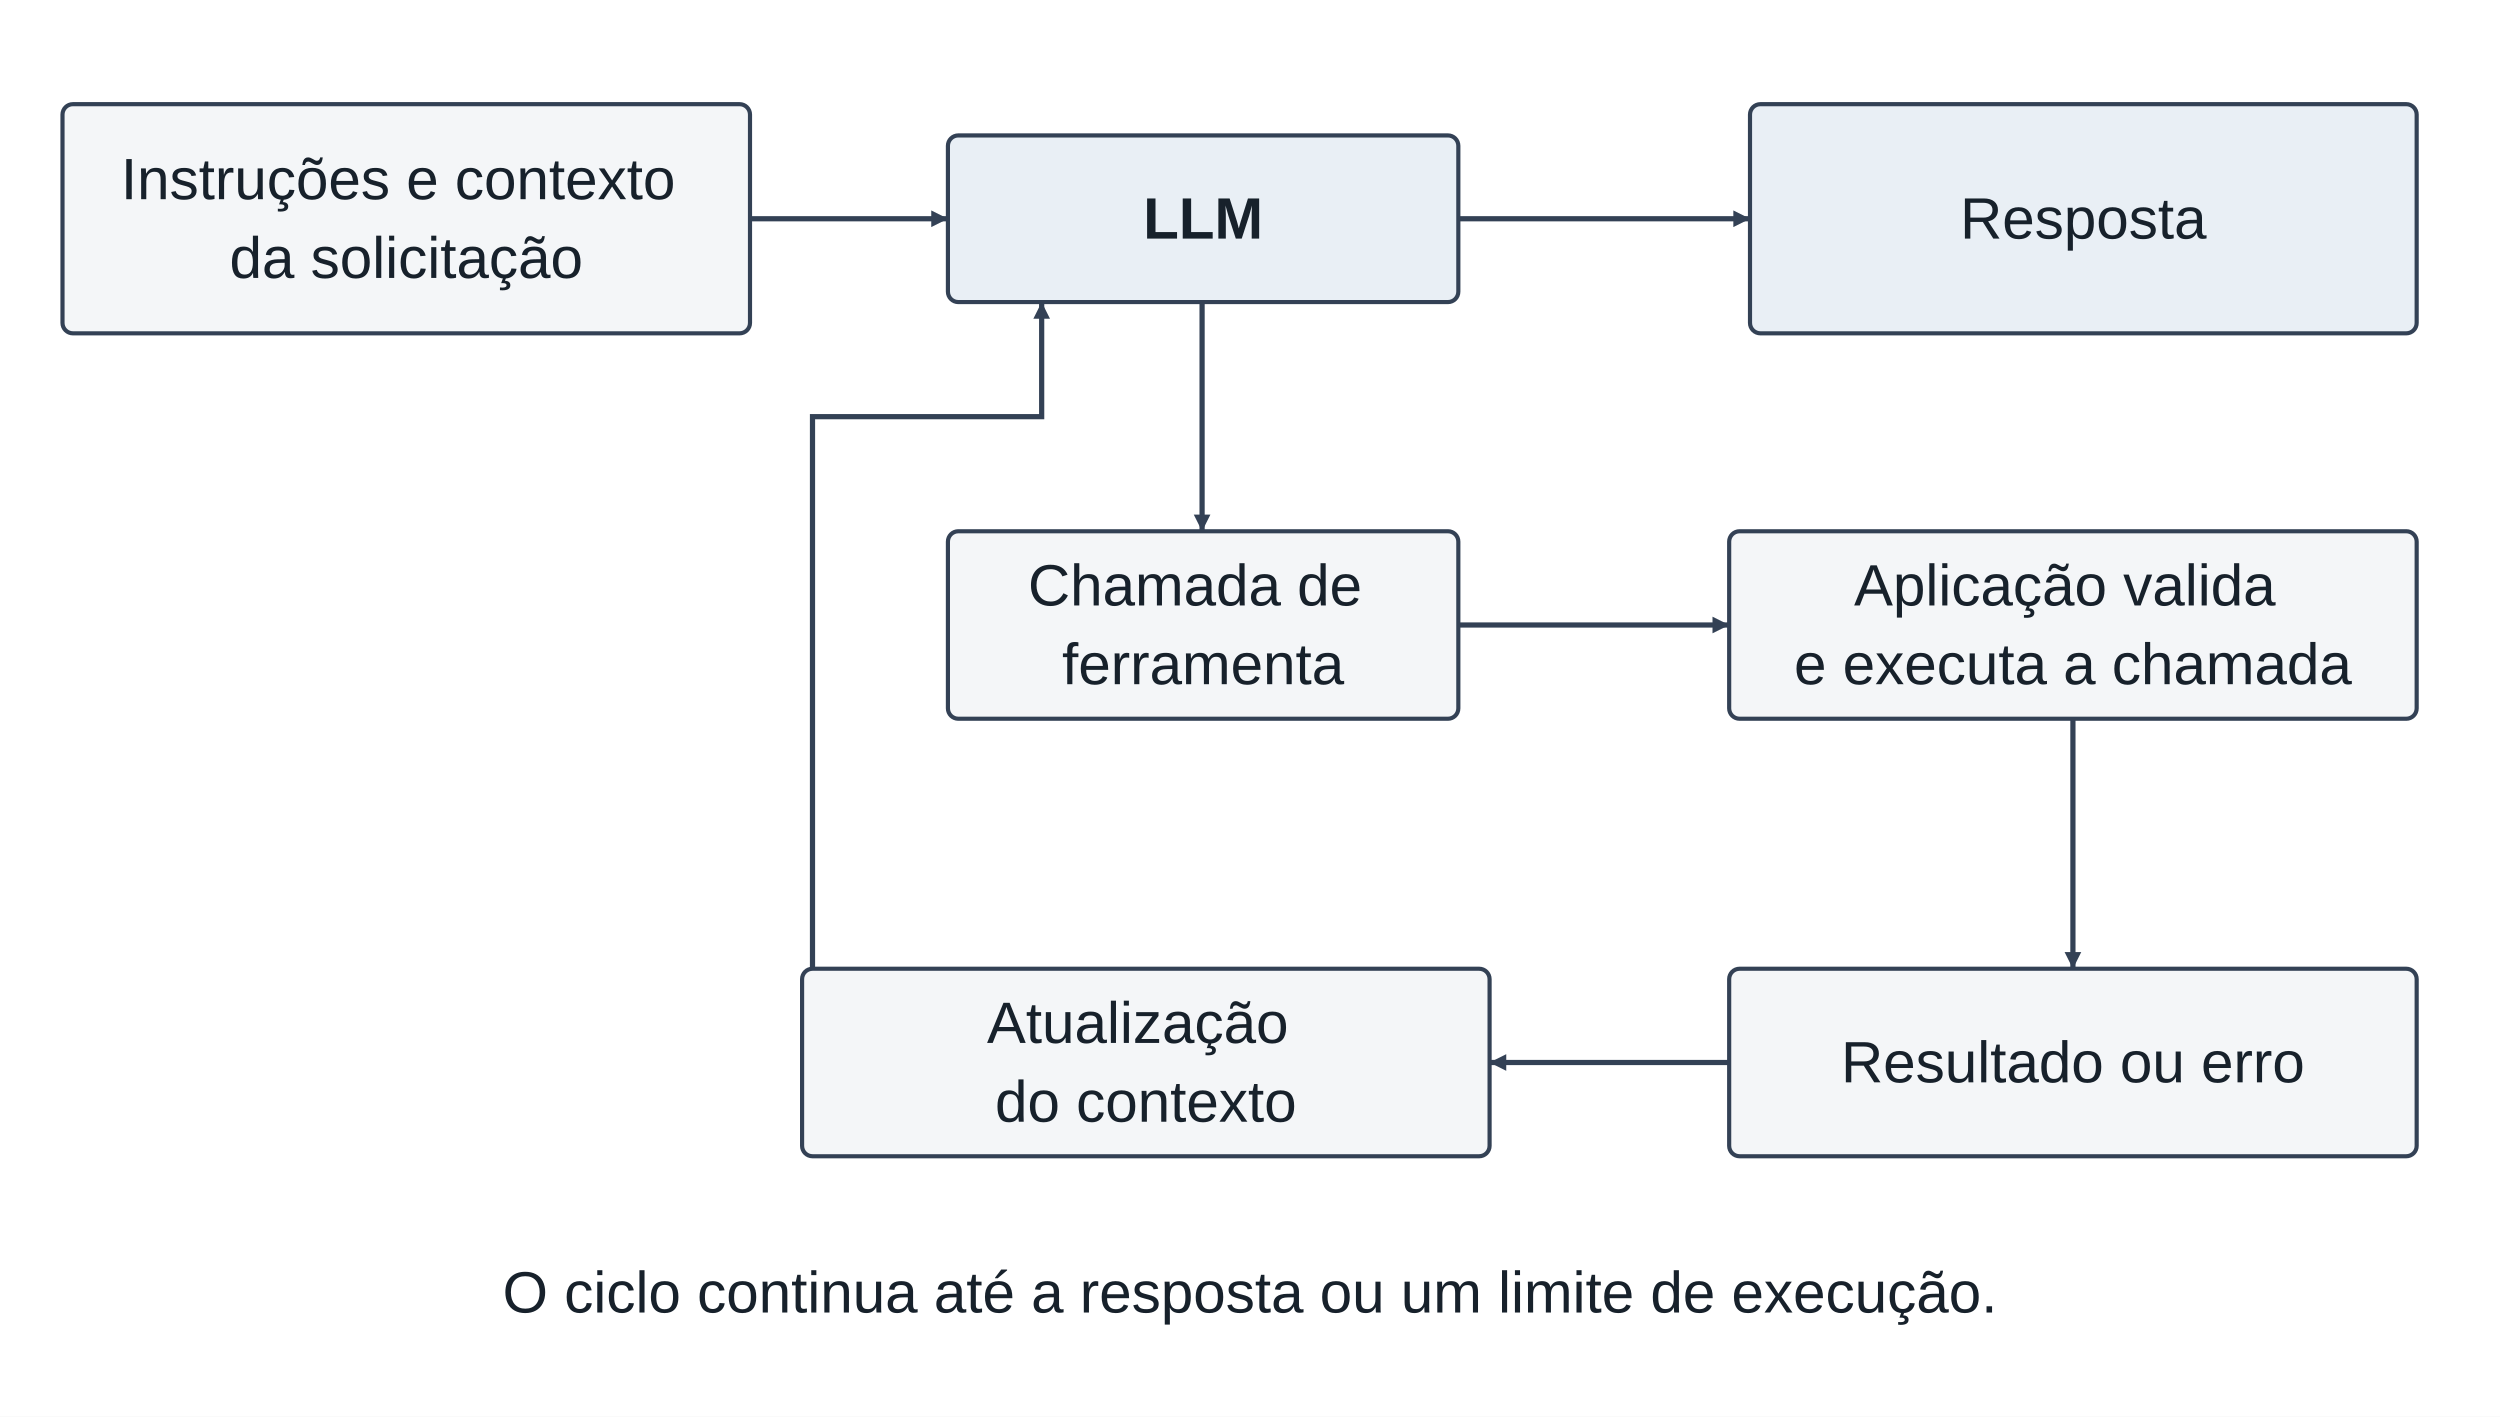
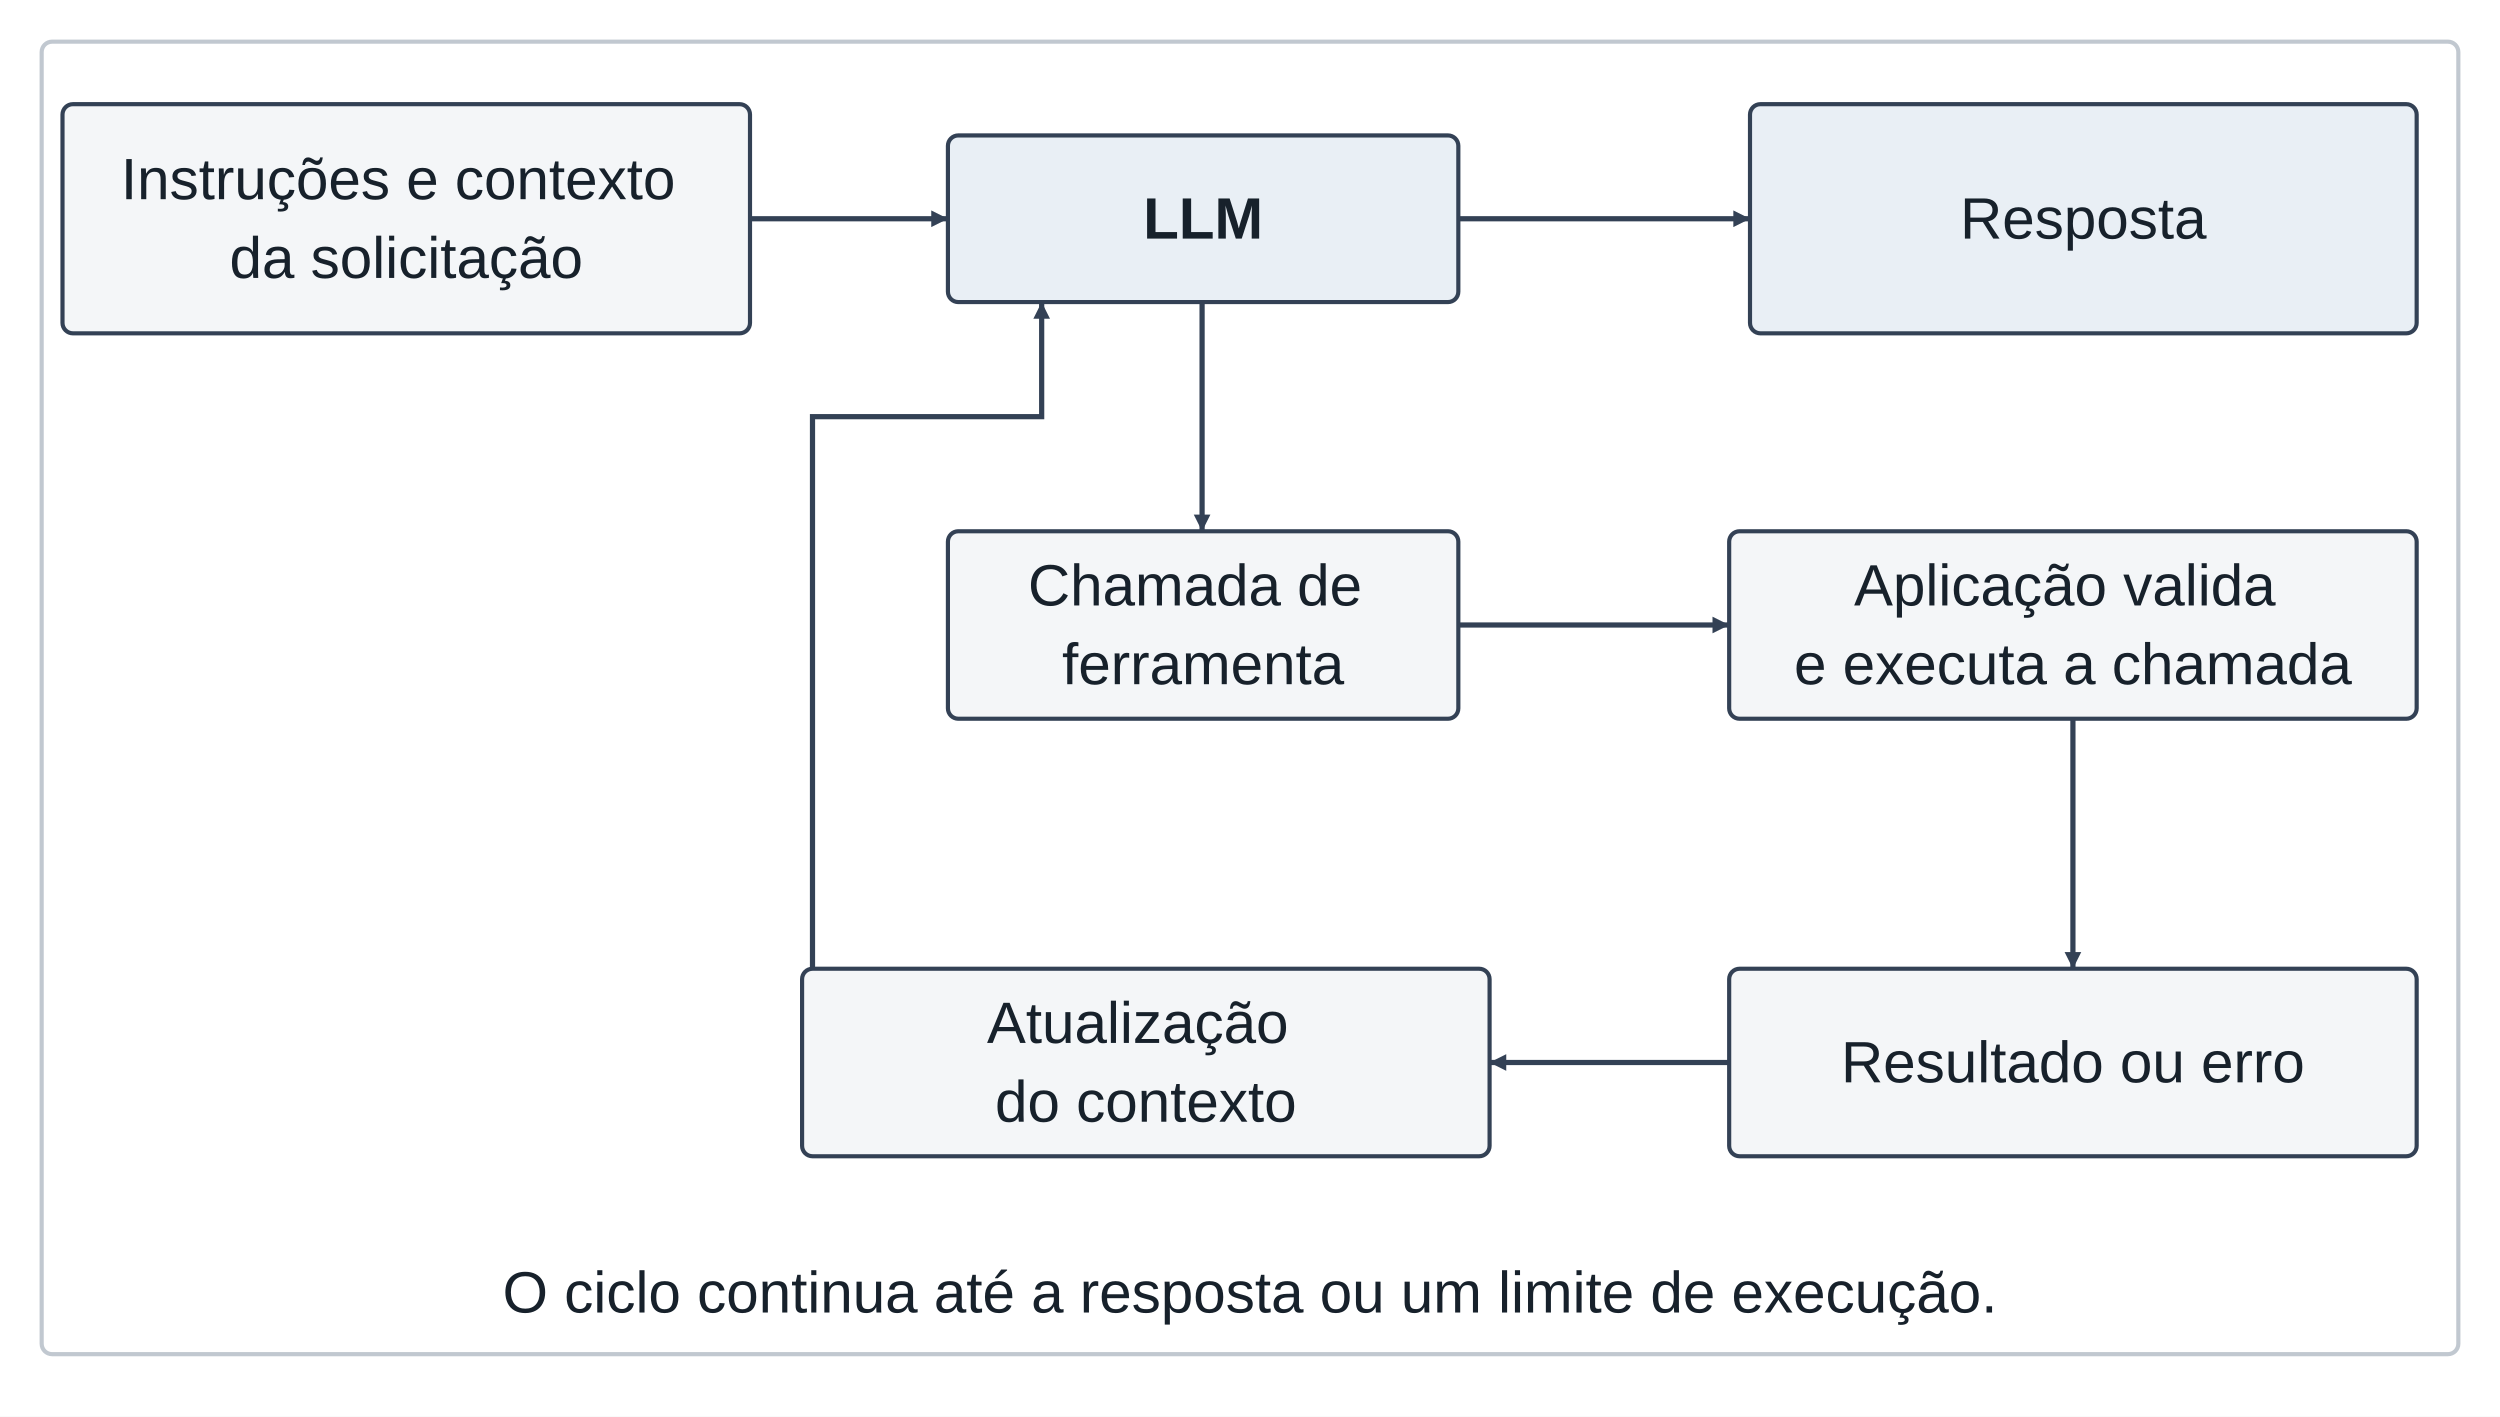
<svg xmlns="http://www.w3.org/2000/svg" width="1200" height="680" viewBox="0 0 1200 680" role="img" aria-labelledby="title desc">
  <defs>
    <marker id="a" markerWidth="9" markerHeight="9" refX="8" refY="4" orient="auto" markerUnits="userSpaceOnUse">
      <path d="M0,0 L8,4 L0,8 Z" fill="#334155" />
    </marker>
  </defs>
  <rect width="1200" height="680" fill="white" />
+   <rect x="20" y="20" width="1160" height="630" rx="5" fill="none" stroke="#c1c8d0" stroke-width="2" />
  <g font-family="Arial, Helvetica, sans-serif" fill="#17212b">
    <polyline points="360,105 455,105" fill="none" stroke="#334155" stroke-width="2.5" marker-end="url(#a)" />
    <polyline points="700,105 840,105" fill="none" stroke="#334155" stroke-width="2.5" marker-end="url(#a)" />
    <polyline points="577,145 577,255" fill="none" stroke="#334155" stroke-width="2.5" marker-end="url(#a)" />
    <polyline points="700,300 830,300" fill="none" stroke="#334155" stroke-width="2.5" marker-end="url(#a)" />
    <polyline points="995,345 995,465" fill="none" stroke="#334155" stroke-width="2.5" marker-end="url(#a)" />
    <polyline points="830,510 715,510" fill="none" stroke="#334155" stroke-width="2.5" marker-end="url(#a)" />
    <polyline points="385,510 390,510 390,200 500,200 500,145" fill="none" stroke="#334155" stroke-width="2.5" marker-end="url(#a)" />
    <rect x="30" y="50" width="330" height="110" rx="5" fill="#f4f6f8" stroke="#334155" stroke-width="2" />
    <text x="195.0" y="95.62" font-size="28" font-weight="400" text-anchor="middle">
      <tspan x="195.0" dy="0">Instruções e contexto</tspan>
      <tspan x="195.0" dy="37.8">da solicitação</tspan>
    </text>
    <rect x="455" y="65" width="245" height="80" rx="5" fill="#e9eff5" stroke="#334155" stroke-width="2" />
    <text x="577.5" y="114.52" font-size="28" font-weight="700" text-anchor="middle">
      <tspan x="577.5" dy="0">LLM</tspan>
    </text>
    <rect x="840" y="50" width="320" height="110" rx="5" fill="#e9eff5" stroke="#334155" stroke-width="2" />
    <text x="1000.0" y="114.52" font-size="28" font-weight="400" text-anchor="middle">
      <tspan x="1000.0" dy="0">Resposta</tspan>
    </text>
    <rect x="455" y="255" width="245" height="90" rx="5" fill="#f4f6f8" stroke="#334155" stroke-width="2" />
    <text x="577.5" y="290.62" font-size="28" font-weight="400" text-anchor="middle">
      <tspan x="577.5" dy="0">Chamada de</tspan>
      <tspan x="577.5" dy="37.8">ferramenta</tspan>
    </text>
    <rect x="830" y="255" width="330" height="90" rx="5" fill="#f4f6f8" stroke="#334155" stroke-width="2" />
    <text x="995.0" y="290.62" font-size="28" font-weight="400" text-anchor="middle">
      <tspan x="995.0" dy="0">Aplicação valida</tspan>
      <tspan x="995.0" dy="37.8">e executa a chamada</tspan>
    </text>
    <rect x="830" y="465" width="330" height="90" rx="5" fill="#f4f6f8" stroke="#334155" stroke-width="2" />
    <text x="995.0" y="519.52" font-size="28" font-weight="400" text-anchor="middle">
      <tspan x="995.0" dy="0">Resultado ou erro</tspan>
    </text>
    <rect x="385" y="465" width="330" height="90" rx="5" fill="#f4f6f8" stroke="#334155" stroke-width="2" />
    <text x="550.0" y="500.62" font-size="28" font-weight="400" text-anchor="middle">
      <tspan x="550.0" dy="0">Atualização</tspan>
      <tspan x="550.0" dy="37.8">do contexto</tspan>
    </text>
    <text x="600" y="630" font-size="28" font-weight="400" text-anchor="middle">
      <tspan x="600" dy="0">O ciclo continua até a resposta ou um limite de execução.</tspan>
    </text>
  </g>
</svg>
